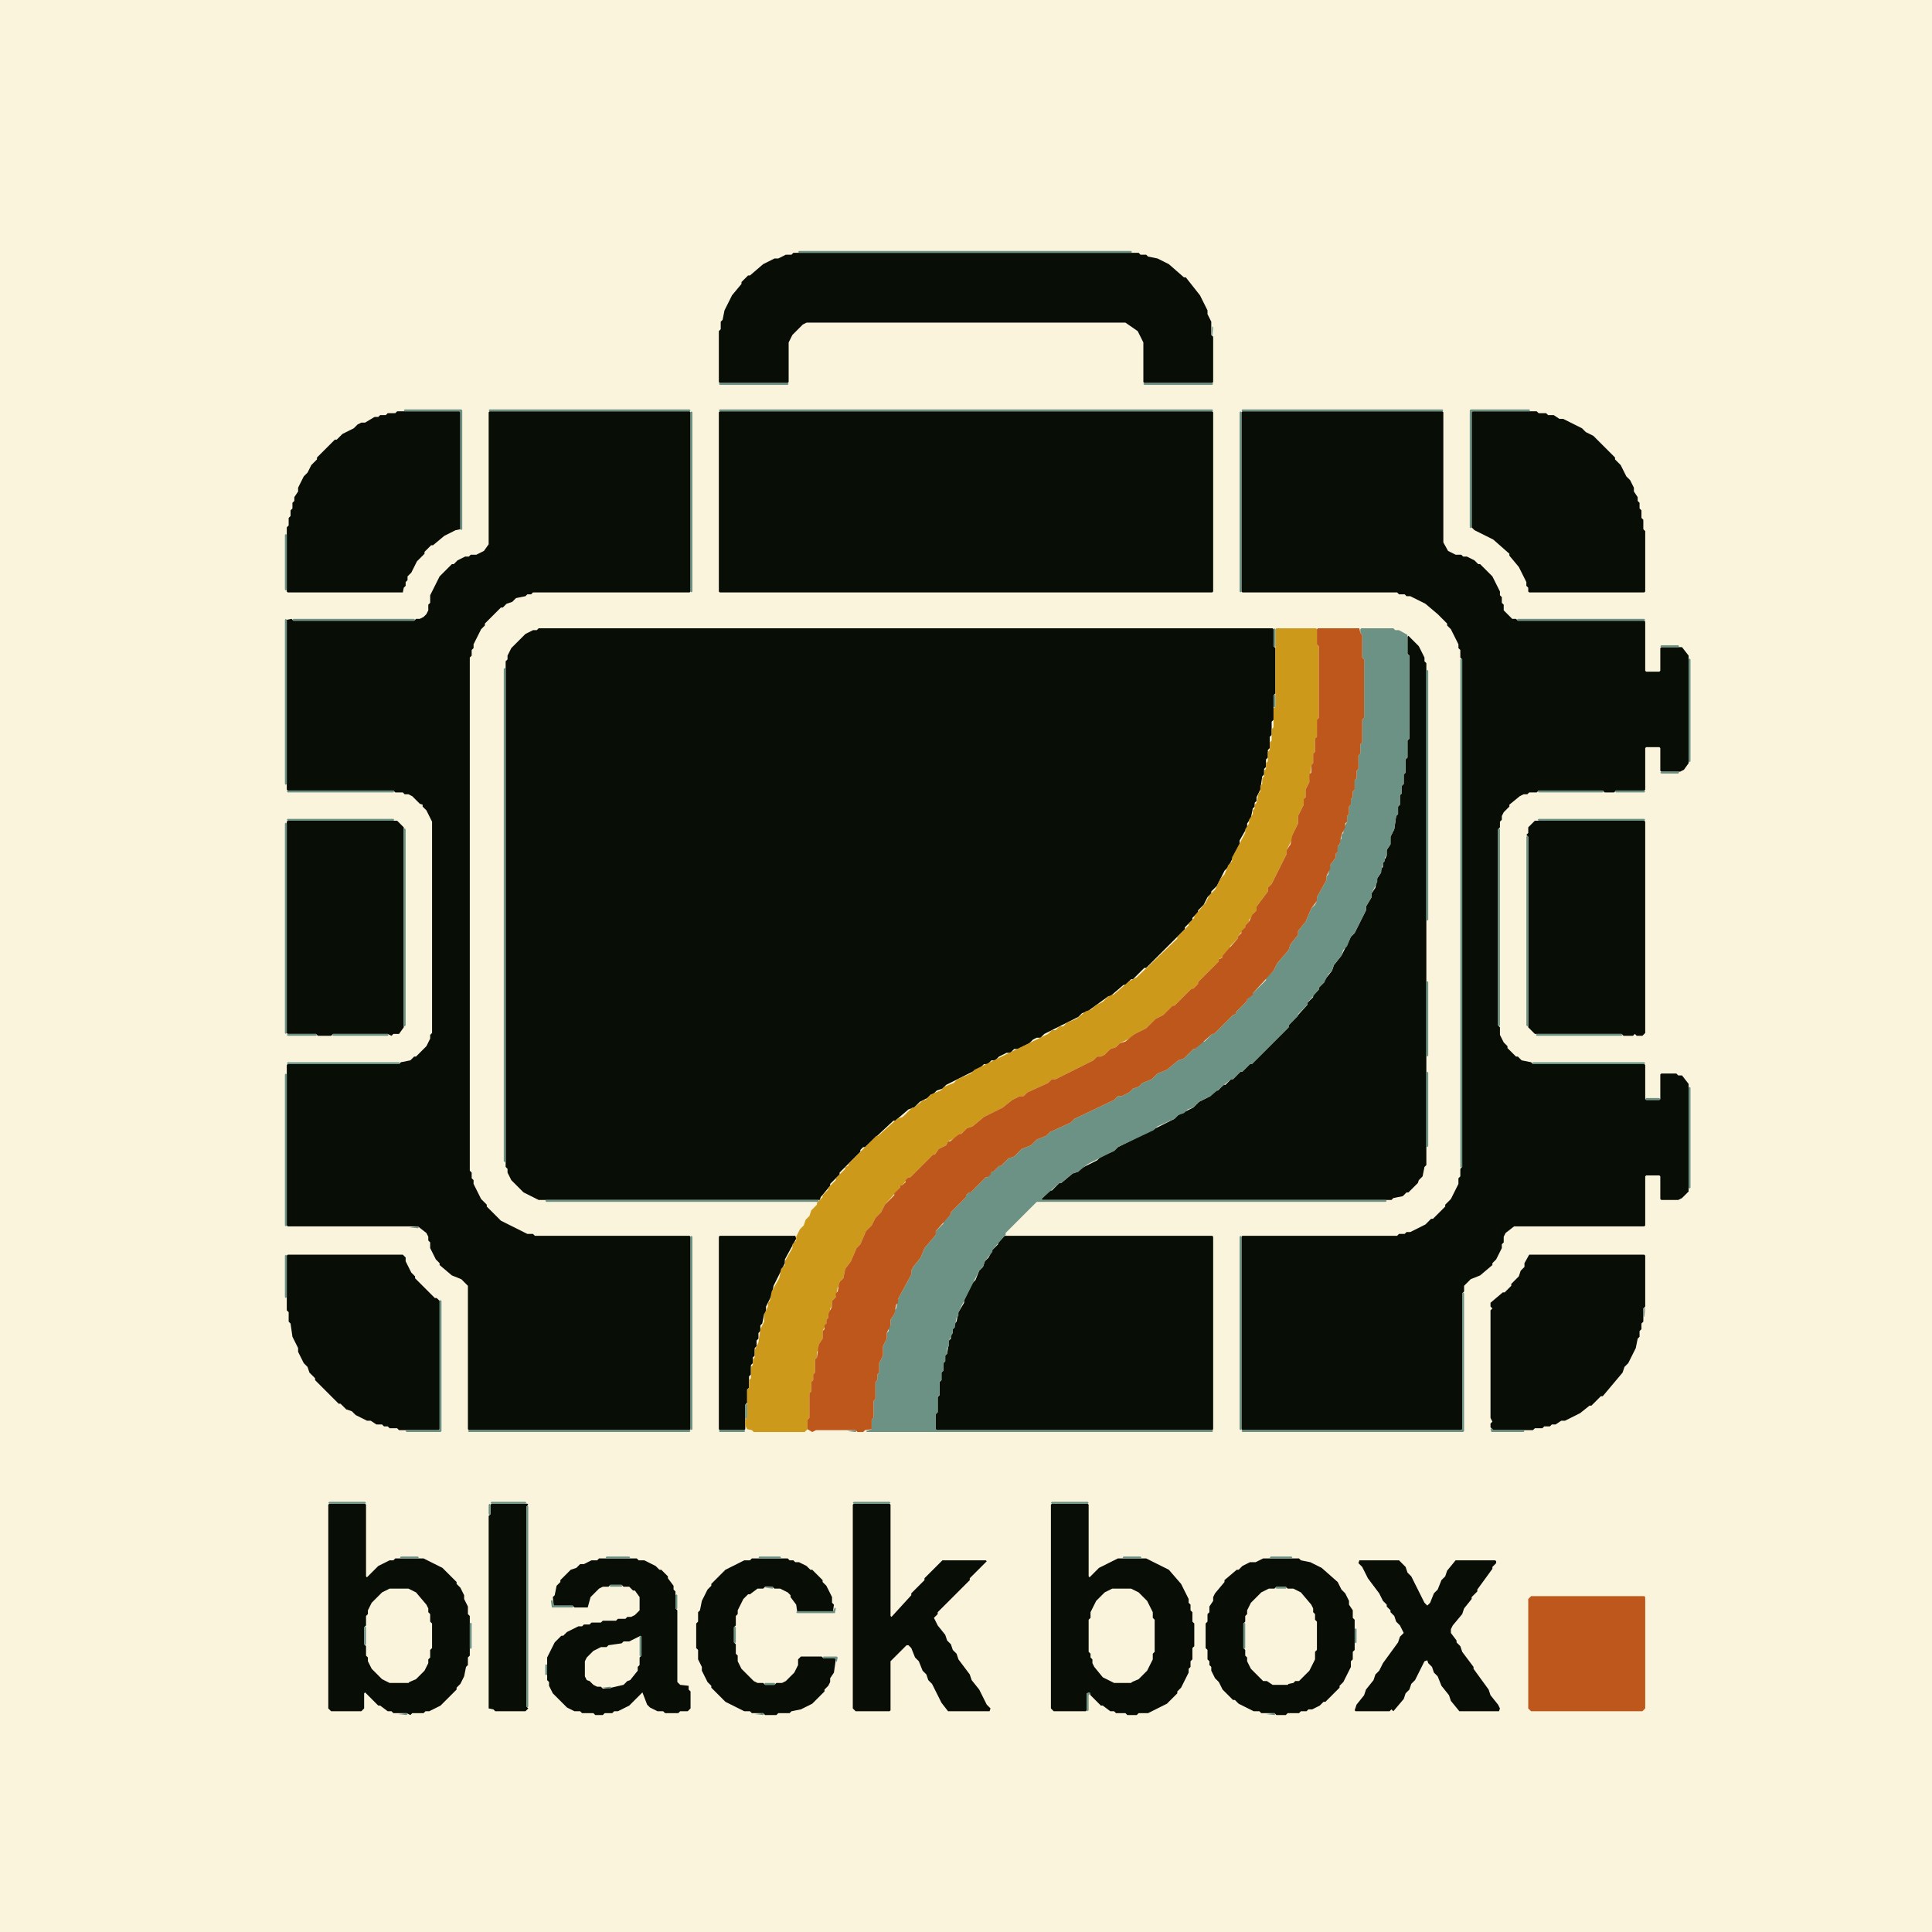
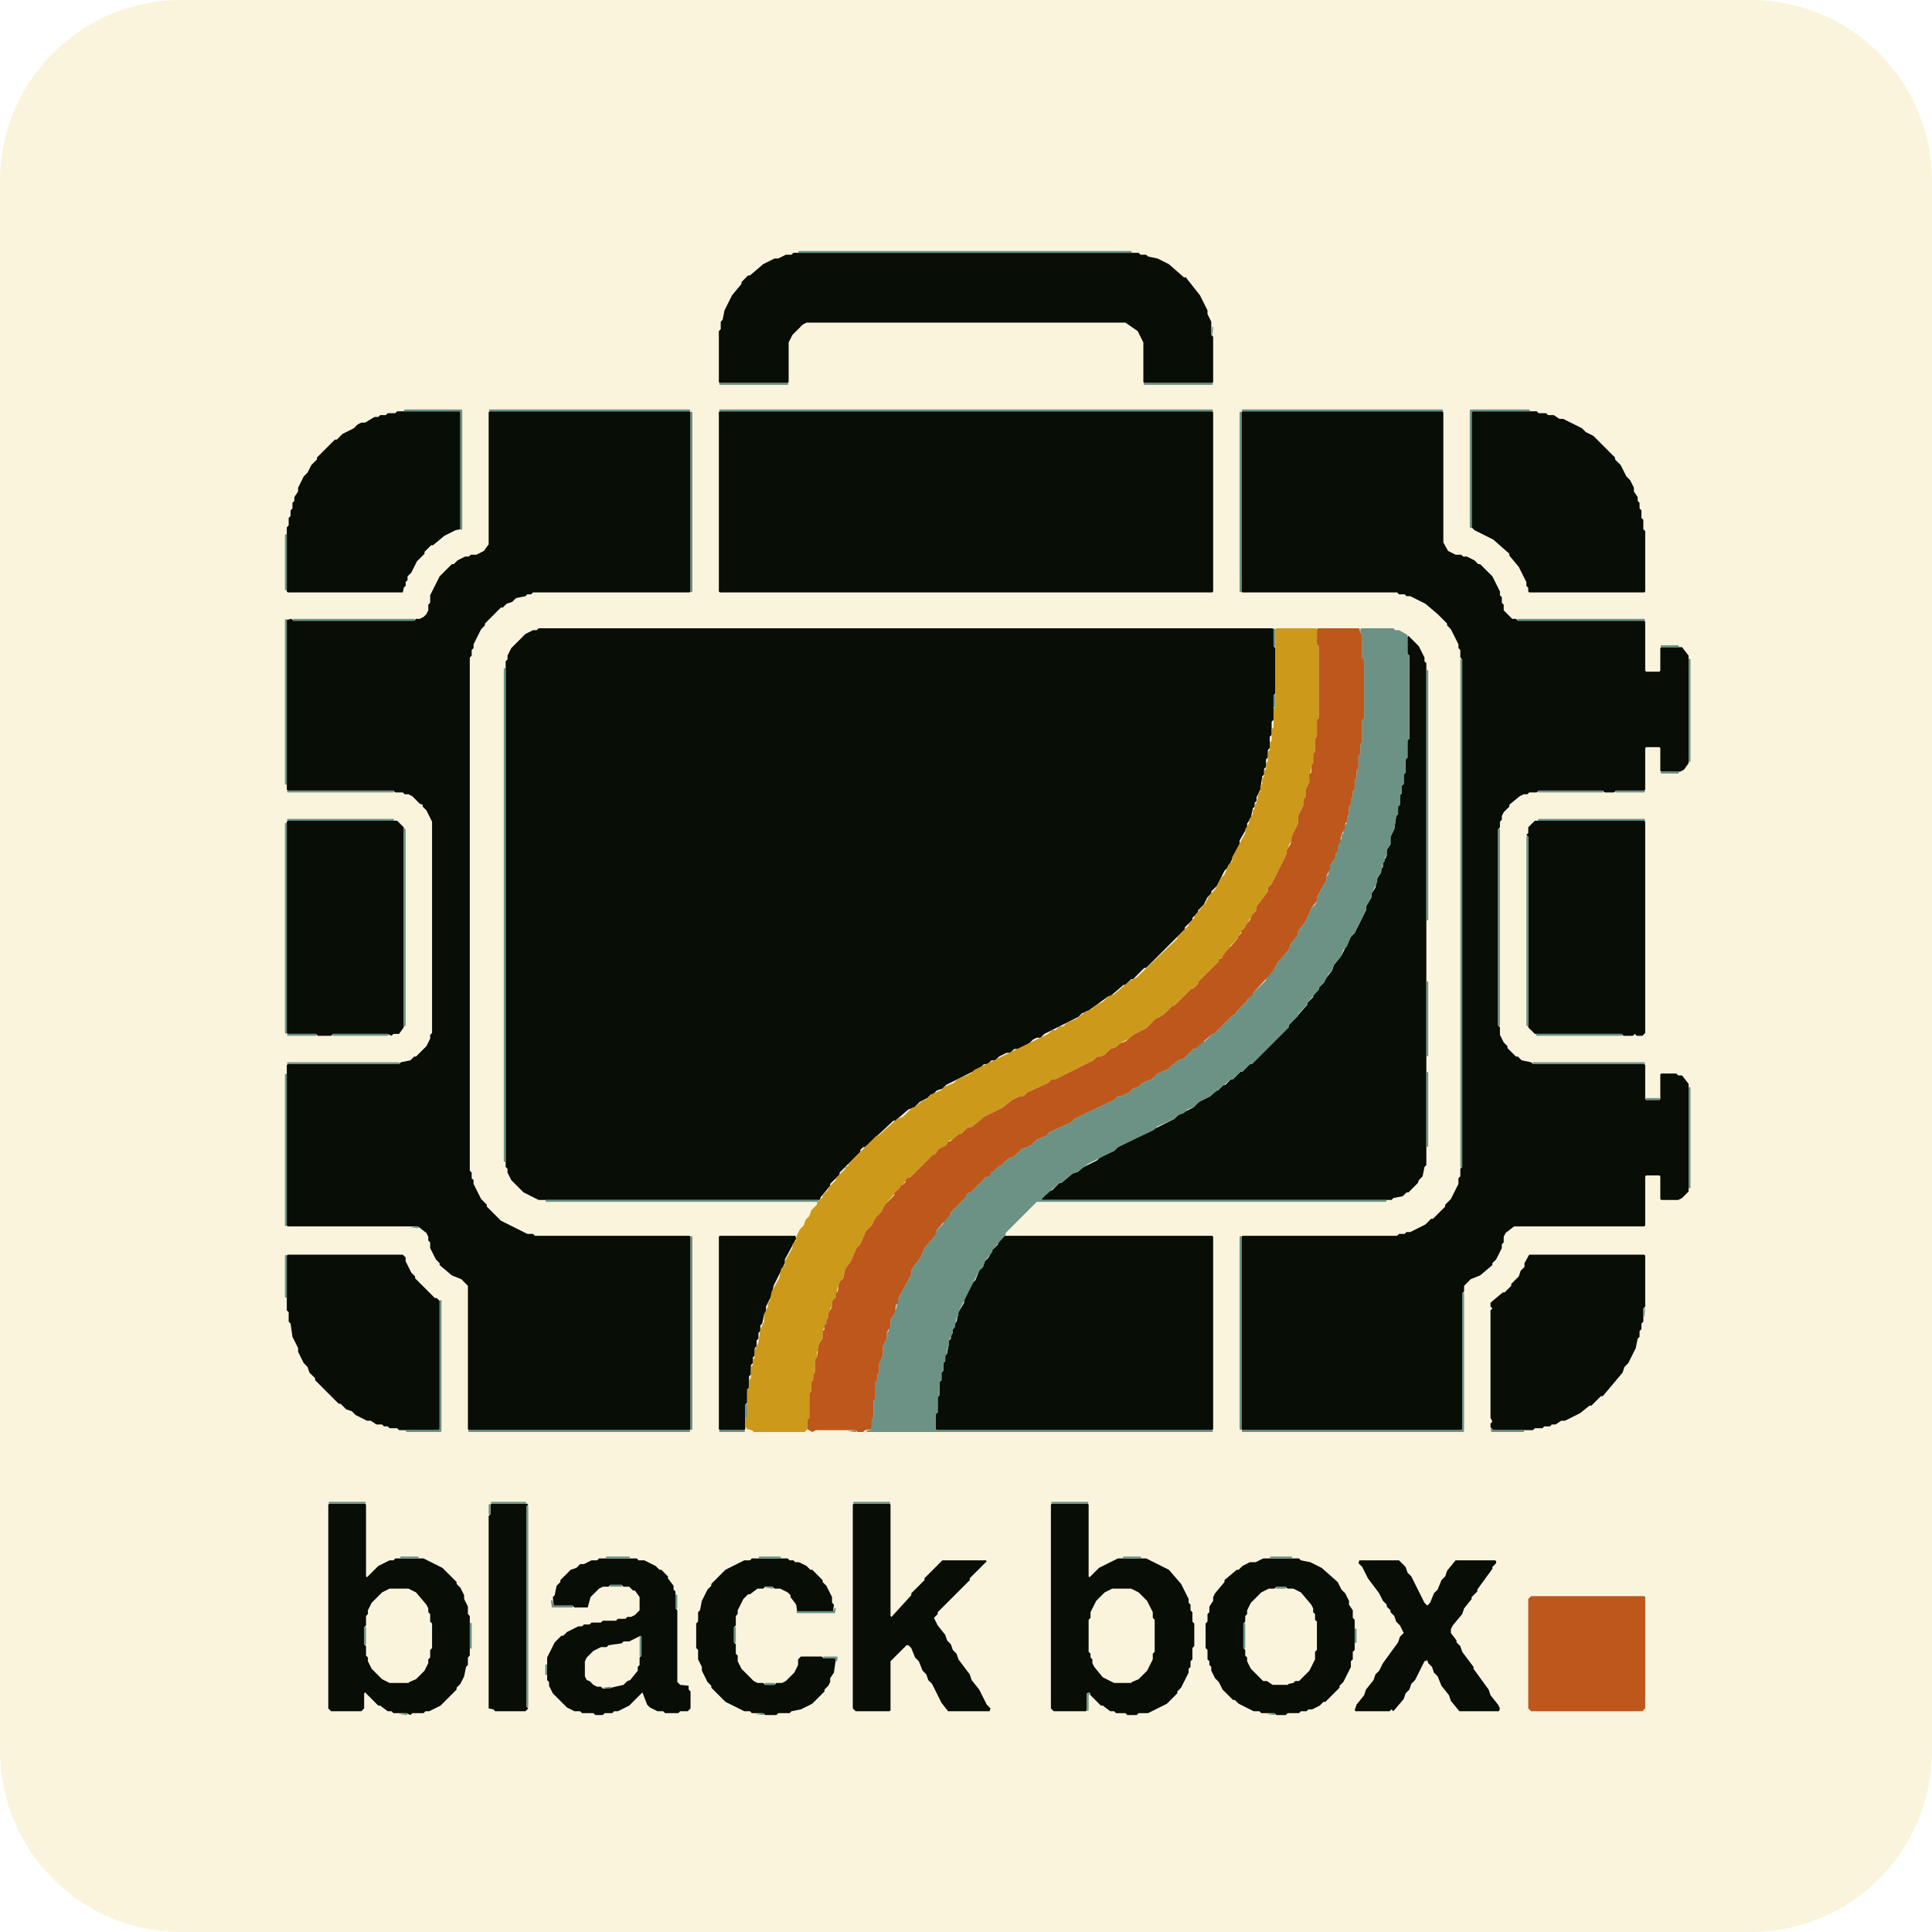
<svg xmlns="http://www.w3.org/2000/svg" width="1024" height="1024" viewBox="0 0 1024 1024">
-   <rect width="100%" height="100%" fill="#faf4dd" />
+   <rect width="100%" height="100%" rx="96" ry="96" fill="#faf4dd" />
  <path fill="#080d06" fill-rule="evenodd" d="M642.5,203 606.5,203 606,202.5 606,181.5 603,175.5 596.5,171 579.5,171 427.5,171 425.5,172 420,177.5 418,181.5 418,202.5 417.5,203 381.5,203 381,202.5 381,175.5 382,174.5 382,170.5 383,169.5 384,164.5 388,156.5 393,150.5 393,149.5 396.5,146 397.5,146 404.5,140 410.5,137 412.5,137 416.5,135 419.5,135 420.5,134 603.5,134 604.5,135 607.5,135 608.5,136 613.5,137 619.5,140 627.5,147 628.5,147 636,156.5 640,164.5 640,166.5 642,170.5 642,177.5 643,178.5 643,202.5ZM213.5,314 152.5,314 152,313.5 152,279.5 153,278.5 153,274.5 154,273.5 154,270.5 155,269.5 155,266.5 156,265.5 156,263.5 158,260.5 158,258.5 161,252.5 163,250.5 165,246.5 168,243.5 168,242.5 177.5,233 178.5,233 181.5,230 187.5,227 189.5,225 191.5,224 193.5,224 198.5,221 200.5,221 201.5,220 204.5,220 205.5,219 209.5,219 210.5,218 243.5,218 244,218.5 244,280.5 241.5,281 235.5,284 229.5,289 228.5,289 225,292.5 225,293.5 221,297.5 218,303.5 216,305.5 216,307.5 215,308.5 215,310.5 214,311.5ZM365.5,758 248.5,758 248,757.5 248,681.5 244.5,678 239.5,676 233,670.5 233,669.5 231,667.5 228,661.5 228,658.5 227,657.5 227,655.5 226,653.5 221.5,650 152.5,650 152,649.5 152,564.5 152.5,564 211.5,564 212.5,563 217.5,562 219.5,560 220.5,560 226,554.5 228,550.5 228,548.5 229,547.5 229,435.5 226,429.5 224,427.5 224,426.5 222.5,426 218.5,422 216.5,421 214.5,421 213.5,420 209.5,420 208.5,419 152.5,419 152,418.5 152,328.5 154.5,328 155.5,329 219.5,329 220.5,328 222.5,328 224.5,327 226,325.5 227,323.5 227,320.5 228,319.5 228,315.5 233,305.5 239.5,299 240.5,299 242.5,297 246.5,295 248.5,295 249.5,294 252.5,294 256.5,292 259,288.5 259,218.5 259.5,218 365.5,218 366,218.5 366,313.5 365.5,314 282.5,314 281.5,315 279.5,315 278.5,316 273.5,317 271.5,319 268.5,320 266.5,322 265.5,322 257,330.5 257,331.5 255,333.5 251,341.5 251,343.5 250,344.5 250,347.5 249,348.5 249,620.5 250,621.5 250,624.5 251,625.5 251,627.5 255,635.5 258,638.5 258,639.5 265.5,647 279.5,654 282.5,654 283.5,655 365.5,655 366,655.5 366,757.5ZM642.5,314 381.5,314 381,313.5 381,218.5 381.5,218 642.5,218 643,218.5 643,313.5ZM774.5,758 658.5,758 658,757.5 658,655.5 658.5,655 740.5,655 741.5,654 744.5,654 745.5,653 747.5,653 755.5,649 758.5,646 759.5,646 766,639.5 766,638.5 769,635.5 773,627.5 773,624.5 774,623.5 774,619.5 775,618.5 775,349.5 774,348.5 774,344.5 773,343.5 773,341.5 769,333.5 767,331.5 767,330.5 762,325.5 755.5,320 747.5,316 745.5,316 744.5,315 741.5,315 740.5,314 658.5,314 658,313.5 658,218.5 658.5,218 764.5,218 765,218.5 765,287.5 767.5,292 771.5,294 774.5,294 775.5,295 777.5,295 781.5,297 783.5,299 784.5,299 791,305.5 795,313.5 795,315.5 796,316.5 796,319.5 797,320.5 797,323.5 801.5,328 803.5,328 804.5,329 871.5,329 872,329.5 872,355.5 872.5,356 879.5,356 880,355.5 880,343.5 880.5,343 891.5,343 895,347.5 895,404.5 892.5,408 890.5,409 880.5,409 880,408.5 880,396.5 879.5,396 872.5,396 872,396.5 872,418.5 871.5,419 856.5,419 855.5,420 850.5,420 849.5,419 815.5,419 814.5,420 810.5,420 809.5,421 807.5,421 805.5,422 800,426.5 800,427.5 797,430.5 796,432.5 796,434.5 795,435.5 795,438.5 794,439.5 794,543.5 795,544.5 795,548.5 797,552.5 799,554.5 799,555.5 803.5,560 804.5,560 806.5,562 811.5,563 812.5,564 871.5,564 872,564.5 872,582.5 872.5,583 879.5,583 880,582.5 880,569.5 880.5,569 888.5,569 889.5,570 891.5,570 895,574.5 895,631.5 891.5,635 889.5,636 880.5,636 880,635.5 880,623.5 879.5,623 872.5,623 872,623.5 872,649.5 871.5,650 802.5,650 798,653.5 797,655.5 797,658.5 796,659.5 796,661.5 793,667.5 791,669.5 791,670.5 784.5,676 779.5,678 776,681.5 776,684.5 775,685.5 775,757.5ZM871.5,314 810.5,314 810,313.5 810,311.5 809,310.5 809,308.5 808,306.5 805,300.5 800,294.5 800,293.5 791.5,286 781.5,281 780,279.5 780,218.5 780.5,218 814.5,218 815.5,219 819.5,219 820.5,220 823.5,220 826.5,222 828.5,222 838.5,227 840.5,229 844.5,231 856,242.5 856,243.5 859,246.5 862,252.5 864,254.5 866,258.5 866,260.5 868,263.5 868,265.5 869,266.5 869,269.5 870,270.5 870,274.5 871,275.5 871,280.5 872,281.5 872,313.5ZM434.5,636 285.5,636 277.5,632 271,625.5 269,621.5 269,619.5 268,618.5 268,463.5 268,350.5 269,349.5 269,347.5 271,343.5 278.5,336 282.5,334 284.5,334 285.5,333 674.5,333 675,333.5 675,342.5 676,343.5 676,367.5 675,368.5 675,381.5 674,382.5 674,389.5 673,390.5 673,396.5 672,397.5 672,401.5 671,402.5 671,406.5 670,407.5 670,410.5 669,411.5 668,418.5 666,422.5 666,424.5 665,425.5 665,427.5 664,428.5 663,433.5 661,436.5 661,438.5 657,445.5 657,447.5 651,459.5 649,461.5 645,469.5 642,472.5 642,473.5 640,475.5 638,479.5 635,482.5 635,483.5 632,486.5 632,487.5 628,491.5 628,492.5 607.5,513 606.5,513 600.5,519 599.5,519 596.5,522 595.5,522 588.5,528 587.5,528 576.5,536 573.5,537 571.5,539 553.5,548 551.5,550 549.5,550 547.5,551 545.5,553 539.5,556 537.5,556 535.5,558 533.5,558 529.5,560 527.5,562 525.5,562 523.5,564 521.5,564 519.5,566 501.5,575 499.5,577 496.5,578 494.5,580 493.5,580 491.5,582 487.5,584 484.5,587 481.5,588 474.5,594 473.5,594 458.5,608 457.5,608 456,609.5 456,610.5 445,621.5 445,622.5 440,627.5 440,628.5 435,634.5ZM737.5,636 552.5,636 552,635.5 556.5,631 557.5,631 561.5,627 562.5,627 568.5,622 571.5,621 573.5,619 581.5,615 583.5,613 590.5,610 592.5,608 622.5,593 624.5,591 632.5,587 635.5,584 641.5,581 644.5,578 645.5,578 648.5,575 649.5,575 652.5,572 653.5,572 657.5,568 658.5,568 662.5,564 663.5,564 683,544.5 683,543.5 693,532.5 693,531.5 696,528.5 696,527.5 699,524.5 699,523.5 702,520.5 702,519.5 706,514.5 707,511.5 711,506.5 716,496.5 718,494.5 724,482.5 724,480.5 727,475.5 727,473.5 729,470.5 730,465.5 732,462.5 732,460.5 733,459.5 733,457.5 735,453.5 735,450.5 737,447.5 737,443.5 739,439.5 740,432.5 741,431.5 741,427.5 742,426.5 742,421.5 743,420.5 743,416.5 744,415.5 744,410.5 745,409.5 745,402.5 746,401.5 746,392.5 747,391.5 747,347.5 746,346.5 746,337.5 746.5,337 752,342.5 755,348.5 755,350.5 756,351.5 756,617.5 755,618.5 754,623.5 752,625.5 751.5,627 746.5,632 745.5,632 743.5,634 738.5,635ZM207.5,549 205.5,548 176.5,548 175.5,549 168.5,549 167.5,548 152.5,548 152,547.5 152,435.5 152.5,435 210.5,435 214,438.5 214,544.5 211.5,548 208.5,548ZM870.5,549 867.5,549 866.5,548 865.5,549 860.5,549 859.5,548 813.5,548 810,544.5 810,443.5 809,442.5 810,441.5 810,438.5 813.5,435 871.5,435 872,435.5 872,547.5ZM394.5,758 381.5,758 381,757.5 381,655.5 381.5,655 421.5,655 422,656.5 416,667.5 416,669.5 410,681.5 409,686.5 406,692.5 406,695.5 405,696.5 404,701.5 403,702.5 403,705.5 402,706.5 402,709.5 401,710.5 401,713.5 400,714.5 400,718.5 399,719.5 399,722.5 398,723.5 398,728.5 397,729.5 397,735.5 396,736.5 396,743.5 395,744.5 395,757.5ZM642.5,758 496.5,758 496,757.5 496,749.5 497,748.5 497,740.5 498,739.5 498,732.5 499,731.5 499,727.5 500,726.5 500,722.5 501,721.5 501,718.5 502,717.5 503,710.5 504,709.5 504,707.5 505,706.5 505,704.5 506,703.5 506,701.5 507,700.5 508,695.5 511,690.5 511,688.5 515,680.5 517,678.5 519,673.5 521,671.5 522,668.5 524,666.5 526,662.5 529,659.5 529,658.5 532.5,655 642.5,655 643,655.5 643,757.5ZM232.5,758 211.5,758 210.5,757 206.5,757 205.5,756 203.5,756 202.5,755 199.5,755 196.5,753 194.5,753 188.5,750 186.5,748 183.5,747 180.5,744 179.5,744 167,731.5 167,730.5 164,727.5 163,724.5 161,722.5 158,716.5 158,714.5 155,708.5 154,701.5 153,700.5 153,695.5 152,694.5 152,665.5 152.5,665 213.5,665 215,666.5 215,668.5 218,674.5 220,676.5 220,677.5 230.5,688 231.5,688 233,689.5 233,757.5ZM812.5,758 791.5,758 790,756.5 790,754.5 791,753.5 790,751.5 790,694.5 791,693.5 790,692.5 790,690.5 796.5,685 797.5,685 801,681.5 801,680.5 805,676.5 806,673.5 808,671.5 808,669.5 810.5,665 871.5,665 872,665.5 872,692.5 871,693.5 871,700.5 870,701.5 870,704.5 869,705.5 869,708.5 868,709.5 867,714.5 863,722.5 861,724.5 860,727.5 849.5,740 848.5,740 843.5,745 842.5,745 837.5,749 829.5,753 827.5,753 824.5,755 822.5,755 821.5,756 818.5,756 817.5,757 813.5,757ZM217.5,909 215.5,908 208.5,908 207.5,907 205.5,907 201.5,904 200.5,904 193.5,897 193,897.5 193,905.5 191.5,907 175.5,907 174,905.5 174,797.5 174.5,797 193.5,797 194,797.5 194,835.5 194.5,836 200.5,830 206.5,827 208.5,827 209.5,826 224.5,826 234.5,831 242,838.5 242,839.5 244,841.5 246,845.5 246,847.5 248,851.5 248,855.5 249,856.5 249,877.5 248,878.5 248,882.5 247,883.5 246,888.5 244,892.5 242,894.5 242,895.5 233.5,904 227.5,907 225.5,907 224.5,908 218.5,908ZM278.5,907 262.5,907 261.5,906 259,905.5 259,803.5 260,802.5 260,797.5 260.5,797 279.5,797 280,797.5 279,798.5 279,904.5 280,905.5ZM524.5,907 502.5,907 499,902.5 494,892.5 492,890.5 491,887.5 489,885.5 487,880.5 485,878.5 483,873.5 481.5,872 480.5,872 472,880.5 472,906.5 471.5,907 453.5,907 452,905.5 452,797.5 452.5,797 471.5,797 472,797.5 472,856.5 472.5,857 483,845.5 483,844.5 490,837.5 490,836.5 499.5,827 522.5,827 523,827.5 514,836.5 514,837.5 497,854.5 497,855.5 495,857.5 497,861.5 501,866.5 502,869.5 504,871.5 505,874.5 507,876.5 508,879.5 514,887.5 515,890.5 519,895.5 523,903.5 525,905.5ZM602.5,909 597.5,909 596.5,908 591.5,908 590.5,907 588.5,907 584.5,904 583.5,904 578,898.5 577.5,897 576,897.5 576,906.5 575.5,907 558.5,907 557,905.5 557,797.5 557.5,797 576.5,797 577,797.5 577,835.5 577.5,836 582.5,831 592.5,826 607.5,826 619.5,832 626,839.5 630,847.5 630,849.5 631,850.5 631,853.5 632,854.5 632,859.5 633,860.5 633,872.5 632,873.5 632,879.5 631,880.5 631,883.5 630,884.5 630,886.5 626,894.5 624,896.5 624,897.5 618.5,903 608.5,908 603.5,908ZM319.5,909 315.5,909 314.5,908 308.5,908 307.5,907 304.5,907 300.5,905 293,897.5 291,893.5 291,891.5 290,890.5 290,878.5 294,870.5 297.5,867 298.5,867 300.5,865 306.5,862 308.5,862 309.5,861 312.5,861 313.5,860 318.5,860 319.5,859 326.5,859 327.5,858 331.5,858 332.5,857 334.5,857 336.5,856 339,853.5 339,846.5 336.5,843 335.5,843 333.5,841 330.5,841 329.5,840 323.5,840 322.5,841 319.5,841 317.5,842 313,846.5 311.5,852 304.5,852 303.5,851 293.5,851 293,846.5 294,845.5 295,840.5 297,838.5 297,837.5 302.5,832 305.5,831 307.5,829 309.5,829 313.5,827 316.5,827 317.5,826 337.5,826 338.5,827 341.5,827 347.5,830 349.5,832 350.5,832 354,835.5 354,836.5 357,840.5 357,842.5 358,843.5 358,852.5 359,853.5 359,891.5 360.5,893 365,893.5 365,895.5 366,896.5 366,905.5 364.5,907 360.5,907 359.5,908 352.5,908 351.5,907 348.5,907 344.5,905 343,903.5 340.5,897 333.5,904 327.5,907 325.5,907 324.5,908 320.5,908ZM411.5,909 405.5,909 404.5,908 398.5,908 397.5,907 394.5,907 384.5,902 377,894.5 377,893.5 375,891.5 372,885.5 372,883.5 370,879.5 370,874.5 369,873.5 369,860.5 370,859.5 370,854.5 371,853.5 372,848.5 375,842.5 377,840.5 377,839.5 384.5,832 394.5,827 397.5,827 398.5,826 417.5,826 418.5,827 420.5,827 421.5,828 423.5,828 427.5,830 429.5,832 430.5,832 436,837.5 436,838.5 438,840.5 441,846.5 441,849.5 442,850.5 441.5,854 422.5,854 422,850.5 419,846.5 419,845.5 417.5,844 413.5,842 410.5,842 409.5,841 405.5,841 404.5,842 401.5,842 397.5,845 396.5,845 394,847.5 391,853.5 391,855.5 390,856.5 390,861.5 389,862.5 389,870.5 390,871.5 390,876.5 391,877.5 391,880.5 393,884.5 399.5,891 401.5,892 404.5,892 405.5,893 410.5,893 411.5,892 414.5,892 416.5,891 421,886.5 423,882.5 423,879.5 424.5,878 435.5,878 436.5,879 442.5,879 443,879.5 442,886.5 440,889.5 440,891.5 439,893.5 437,895.5 437,896.5 430.5,903 424.5,906 419.5,907 418.5,908 412.5,908ZM681.5,909 676.5,909 675.5,908 668.5,908 667.5,907 664.5,907 656.5,903 654.5,901 653.5,901 648,895.5 646,891.5 644,889.5 642,885.5 642,883.5 641,882.5 641,880.5 640,879.5 640,874.5 639,873.5 639,860.5 640,859.5 640,855.5 641,854.5 641,851.5 643,848.5 643,846.5 644,844.5 649,838.5 649,837.5 655.5,832 656.5,832 658.5,830 662.5,828 665.5,828 669.5,826 688.5,826 689.5,827 694.5,828 700.5,831 709,838.5 711,842.5 713,844.5 715,848.5 715,850.5 717,853.5 717,857.5 718,858.5 718,874.5 717,875.5 717,879.5 716,880.5 716,883.5 712,891.5 710,893.5 710,894.5 702.5,902 701.5,902 699.5,904 695.5,906 693.5,906 692.5,907 689.5,907 688.5,908 682.5,908ZM794.5,907 773.5,907 769,901.5 768,898.5 764,893.5 762,888.5 760,886.5 759,883.5 757,881.5 756.5,880 755,880.5 750,890.5 748,892.5 747,895.5 745,897.5 744,900.5 738.5,907 737.5,906 736.5,907 718.5,907 718,906.5 719,903.5 723,898.5 724,895.5 728,890.5 729,887.5 731,885.5 733,881.5 741,870.5 742,867.5 744,865.5 742,861.5 740,859.5 739,856.5 737,854.5 737,853.5 735,851.5 735,850.5 733,848.5 731,844.5 725,836.5 722,830.5 720,828.5 720.5,827 741.5,827 745,830.5 746,833.5 748,835.5 755,849.5 756.5,851 758,849.5 760,844.5 762,842.5 764,837.5 766,835.5 767,832.5 771.5,827 792.5,827 793,827.5 793,828.5 791,830.5 791,831.5 783,842.5 783,843.5 780,846.5 780,847.5 776,852.5 775,855.5 770,861.5 769,863.5 769,865.5 772,869.5 772,870.5 774,872.5 775,875.5 781,883.5 781,884.5 789,895.5 790,898.5 794,903.5 795,905.5ZM683,892.5 685.5,892 686.5,891 688.5,891 694,885.5 697,879.5 697,875.5 698,874.5 698,859.5 697,858.5 697,855.5 696,854.5 696,852.5 695,850.5 689.5,844 685.5,842 682.5,842 681.5,841 676.5,841 675.5,842 672.5,842 668.5,844 663,849.5 661,853.5 661,855.5 660,856.5 660,859.5 659,860.5 659,873.5 660,874.5 660,877.5 661,878.5 661,880.5 663,884.5 669.5,891 671.5,891 674.5,893 682.5,893ZM217,891.5 220.5,890 225,885.5 227,881.5 227,879.5 228,878.5 228,874.5 229,873.5 229,860.5 228,859.5 228,855.5 227,854.5 227,852.5 226,850.5 220.5,844 216.5,842 206.5,842 202.5,844 199.5,847 197,849.5 195,853.5 195,855.5 194,856.5 194,861.5 193,862.5 193,871.5 194,872.5 194,877.5 195,878.5 195,880.5 197,884.5 202.5,890 206.5,892 216.5,892ZM600,891.5 603.5,890 608,885.5 611,879.5 611,876.5 612,875.5 612,858.5 611,857.5 611,854.5 608,848.5 603.5,844 599.5,842 589.5,842 585.5,844 581,848.5 578,854.5 578,857.5 577,858.5 577,875.5 578,876.5 578,878.5 579,879.5 579,881.5 580,883.5 584.5,889 590.5,892 599.5,892ZM324,894.5 330.5,893 332.5,891 334,890.5 338,885.5 338,883.5 339,882.5 339,878.5 340,877.5 340,867.5 339.5,867 333.5,870 330.5,870 329.5,871 322.5,872 321.5,873 318.5,873 314.5,875 311,878.5 310,880.5 310,888.5 311,890.5 312.5,891 314.5,893 316.5,894 318.5,894 319.5,895Z" />
  <path fill="#cc991b" fill-rule="evenodd" d="M426.5,759 399.5,759 398.5,758 396,757.5 395,755.5 395,752.5 396,751.5 396,736.5 397,735.5 397,731.5 398,730.5 398,724.5 399,723.5 399,720.5 400,719.5 400,715.5 402,711.5 403,704.5 405,700.5 405,696.5 407,692.5 407,690.5 408,689.5 409,684.5 413,677.5 414,672.5 416,670.5 416,668.5 420,661.5 420,659.5 422,657.5 422,655.5 424,651.5 426,649.5 427,646.5 429,644.5 430,641.5 433,638.5 433,637.5 436,634.5 436,633.5 439,630.5 439,629.5 443,625.5 443,624.5 448,619.5 448,618.5 449.5,618 450,616.5 464.5,602 465.5,602 475.5,593 478.5,592 483.5,587 484.5,587 489.5,583 490.5,583 493.5,580 498.5,578 500.5,576 505.5,574 507.5,572 514.5,569 516.5,567 555.5,548 557.5,546 559.5,546 561.5,544 563.5,544 565.5,542 570.5,540 575.5,536 578.5,535 580.5,533 584.5,531 587.5,528 590.5,527 598.5,520 602.5,518 624,497.5 624,496.5 630,490.5 630,489.5 633,486.5 633,485.5 639,478.5 641,474.5 644,471.5 647,465.5 649,463.5 651,458.5 653,456.5 653,454.5 660,441.5 660,439.5 662,436.5 662,434.5 664,431.5 664,429.5 665,428.5 665,426.5 666,425.5 667,420.5 668,419.5 668,416.5 669,415.5 669,412.5 670,411.5 670,408.5 671,407.5 671,404.5 672,403.5 672,398.5 673,397.5 673,393.5 674,392.5 674,386.5 675,385.5 675,375.5 676,374.5 676,333.5 676.5,333 697.5,333 698,333.5 698,341.5 699,342.5 699,380.5 698,381.5 698,390.5 697,391.5 697,398.5 696,399.5 696,404.5 695,405.5 694,414.5 692,418.5 692,422.5 691,423.5 691,426.5 688,432.5 688,436.5 685,442.5 685,444.5 682,450.5 682,452.5 674,468.5 672,470.5 672,472.5 666,480.5 666,482.5 664,484.5 664,485.5 662,487.5 662,488.5 660,490.5 660,491.5 656,496.5 656,497.5 652,501.5 652,502.5 648,506.5 648,507.5 646.5,508 646,509.5 635,520.5 635,521.5 632.5,524 631.5,524 622.5,533 621.5,533 616.5,538 612.5,540 607.5,545 601.5,548 599.5,550 593.5,553 591.5,555 588.5,556 585.5,559 583.5,560 581.5,560 579.5,562 559.5,572 557.5,572 555.5,574 544.5,579 542.5,581 540.5,581 536.5,583 531.5,587 521.5,592 515.5,597 512.5,598 509.5,601 508.5,601 506.5,603 502.5,605 501.5,607 497.5,609 495.5,612 494.5,612 482.5,624 481.5,624 478.5,628 477,628.5 477,629.5 469,638.5 467,642.5 464,645.5 462,649.5 459,652.5 456,659.5 454,661.5 451,668.5 448,672.5 447,677.5 445,679.5 445,681.5 444,682.5 443,687.5 441,689.5 441,692.5 440,693.5 440,695.5 439,696.5 439,698.5 438,699.5 438,701.5 436,705.5 436,709.5 434,712.5 434,715.5 433,716.5 433,719.5 432,720.5 432,727.5 431,728.5 431,731.5 430,732.5 430,737.5 429,738.5 429,751.5 428,752.5 428,757.5Z" />
  <path fill="#6c9286" fill-rule="evenodd" d="M599.5,134 423.5,134 423,133.5 423.5,133 599.5,133 600,133.5ZM642.5,178 642,177.5 642.5,173 643,173.5ZM417.5,204 381.5,204 381,203.5 381.5,203 417.5,203 418,203.5ZM642.5,204 606.5,204 606,203.5 606.5,203 642.5,203 643,203.5ZM244.5,281 244,280.5 244,218.5 243.5,218 214.5,218 214,217.5 214.5,217 244.5,217 245,217.5 245,280.5ZM365.5,218 259.5,218 259,217.5 259.5,217 365.5,217 366,217.5ZM642.5,218 381.5,218 381,217.5 381.5,217 642.5,217 643,217.5ZM764.5,218 658.5,218 658,217.5 658.5,217 764.5,217 765,217.5ZM779.5,280 779,279.5 779,217.5 779.5,217 810.5,217 811,217.5 810.5,218 780.5,218 780,218.5 780,279.5ZM366.5,314 366,313.5 366,218.5 366.5,218 367,218.5 367,313.5ZM657.5,314 657,313.5 657,218.5 657.5,218 658,218.5 658,313.5ZM151.5,313 151,312.5 151,283.5 151.5,283 152,283.5 152,312.5ZM151.5,416 151,415.5 151,328.5 151.5,328 152,328.5 152,415.5ZM219.5,329 155.5,329 155,328.5 155.5,328 219.5,328 220,328.5ZM871.5,329 804.5,329 804,328.5 804.5,328 871.5,328 872,328.5ZM675.5,343 675,342.5 675,333.5 675.5,333 676,333.5 676,342.5ZM642.5,759 459.5,759 459,758.5 462,757.5 462,752.5 463,751.5 463,742.5 464,741.5 464,732.5 465,731.5 465,728.5 466,727.5 466,722.5 468,718.5 468,713.5 470,709.5 470,706.5 471,705.5 471,703.5 472,702.5 472,699.5 474,696.5 474,694.5 475,693.5 476,688.5 483,675.5 483,673.5 484,671.5 488,666.5 490,661.5 496,654.5 496,652.5 500,648.5 500,647.5 504,643.5 504,642.5 512,634.5 512,633.5 513.5,632 514.5,632 522.5,624 523.5,624 525.5,621 526.5,621 529.5,618 530.5,618 534.5,614 537.5,613 541.5,609 546.5,607 549.5,604 554.5,602 556.5,600 567.5,595 569.5,593 590.5,583 592.5,581 594.5,581 598.5,579 600.5,577 603.5,576 605.5,574 610.5,572 613.5,569 618.5,567 624.5,562 627.5,561 632.5,556 633.5,556 637.5,552 638.5,552 642.5,548 643.5,548 653.5,538 655,537.5 655,536.5 661,530.5 661,529.5 662.5,528 663.5,528 664,526.5 671,519.5 671,518.5 675,514.5 677,510.5 683,503.5 684,500.5 688,495.5 688,493.5 692,488.5 695,481.5 697,479.5 698,477.5 698,475.5 703,466.5 703,464.5 704,463.5 705,458.5 708,454.5 708,452.5 709,451.5 709,448.5 710,447.5 710,445.5 711,444.5 711,442.5 712,441.5 712,439.5 714,435.5 714,432.5 715,431.5 715,427.5 716,426.5 716,423.5 717,422.5 717,419.5 718,418.5 718,413.5 719,412.5 719,408.5 720,407.5 720,400.5 721,399.5 721,394.5 722,393.5 722,381.5 723,380.5 723,349.5 722,348.5 722,336.5 721,335.5 721,333.5 721.5,333 738.5,333 739.5,334 741.5,334 746,336.5 746,346.5 747,347.5 747,391.5 746,392.5 746,401.5 745,402.5 745,409.5 744,410.5 744,415.5 743,416.5 743,420.5 742,421.5 742,426.5 741,427.5 741,431.5 740,432.5 739,439.5 737,443.5 737,447.5 735,450.5 735,453.5 734,454.5 734,456.5 733,457.5 732,462.5 730,465.5 730,467.5 727,473.5 727,475.5 724,480.5 724,482.5 718,494.5 716,496.5 714,501.5 712,503.5 711,506.5 707,511.5 706,514.5 704,516.5 702,520.5 699,523.5 699,524.5 693,531.5 693,532.5 688,537.5 688,538.5 683,543.5 683,544.5 663.5,564 662.5,564 658.5,568 657.5,568 653.5,572 652.5,572 641.5,581 635.5,584 632.5,587 629.5,588 627.5,590 624.5,591 622.5,593 613.5,597 611.5,599 592.5,608 590.5,610 576.5,617 571.5,621 568.5,622 562.5,627 561.5,627 552,635.5 552.5,636 734.5,636 735,636.5 734.5,637 549.5,637 533,653.5 533,654.5 526,662.5 526,663.5 522,668.5 521,671.5 519,673.5 508,695.5 508,697.5 507,698.5 506,703.5 505,704.5 505,706.5 503,710.5 503,713.5 502,714.5 502,717.5 501,718.5 501,721.5 500,722.5 500,726.5 499,727.5 499,731.5 498,732.5 498,739.5 497,740.5 497,748.5 496,749.5 496,757.5 496.5,758 642.5,758 643,758.5ZM889.5,343 880.5,343 880,342.5 880.5,342 889.5,342 890,342.5ZM774.5,619 774,618.5 774,349.5 774.5,349 775,349.5 775,618.5ZM895.5,404 895,403.5 895,349.5 895.5,349 896,349.5 896,403.5ZM267.5,616 267,615.5 267,463.5 267,354.5 267.5,354 268,354.5 268,615.5ZM756.5,488 756,487.5 756,355.5 756.5,355 757,355.5 757,487.5ZM675.5,375 675,374.5 675,368.5 675.5,368 676,368.5 676,374.5ZM889.5,410 880.5,410 880,409.5 880.5,409 889.5,409 890,409.5ZM208.5,420 152.5,420 152,419.5 152.5,419 208.5,419 209,419.5ZM849.5,420 815.5,420 815,419.5 815.5,419 849.5,419 850,419.5ZM871.5,420 856.5,420 856,419.5 856.5,419 871.5,419 872,419.5ZM208.5,435 152.5,435 152,434.5 152.5,434 208.5,434 209,434.5ZM871.5,435 815.5,435 815,434.5 815.5,434 871.5,434 872,434.5ZM151.5,548 151,547.5 151,436.5 151.5,436 152,436.5 152,547.5ZM214.5,544 214,543.5 214,439.5 214.5,439 215,439.5 215,543.5ZM794.5,544 794,543.5 794,439.5 794.5,439 795,439.5 795,543.5ZM809.5,544 809,543.5 809,443.5 809.5,443 810,443.5 810,543.5ZM756.5,560 756,559.5 756,520.5 756.5,520 757,520.5 757,559.5ZM167.5,549 152.5,549 152,548.5 152.5,548 167.5,548 168,548.5ZM205.5,549 176.5,549 176,548.5 176.5,548 205.5,548 206,548.5ZM859.5,549 814.5,549 814,548.5 814.5,548 859.5,548 860,548.5ZM211.5,564 152.5,564 152,563.5 152.5,563 211.5,563 212,563.5ZM871.5,564 812.5,564 812,563.5 812.5,563 871.5,563 872,563.5ZM756.5,608 756,607.5 756,568.5 756.5,568 757,568.5 757,607.5ZM151.5,650 151,649.5 151,569.5 151.5,569 152,569.5 152,649.5ZM895.5,630 895,629.5 895,576.5 895.5,576 896,576.5 896,629.5ZM879.5,583 872.5,583 872,582.5 872.5,582 879.5,582 880,582.5ZM433.5,637 289.5,637 289,636.5 289.5,636 433.5,636 434,636.5ZM221.5,651 217,650.5 221.5,650 222,650.5ZM366.5,758 366,757.5 366,655.5 366.5,655 367,655.5 367,757.5ZM657.5,758 657,757.5 657,655.5 657.5,655 658,655.5 658,757.5ZM151.5,688 151,687.5 151,665.5 151.5,665 152,665.5 152,687.5ZM775.5,759 658.5,759 658,758.5 658.5,758 774.5,758 775,757.5 775,685.5 775.5,685 776,685.5 776,758.5ZM233.5,759 215.5,759 215,758.5 215.5,758 232.5,758 233,757.5 233,689.5 233.5,689 234,689.5 234,758.5ZM871.5,698 871,697.5 871.5,693 872,693.5ZM395.5,752 395,751.5 395,744.5 395.5,744 396,744.5 396,751.5ZM807.5,759 790.5,759 790,757.5 790.5,757 791.5,758 807.5,758 808,758.5ZM365.5,759 248.5,759 248,758.5 248.5,758 365.5,758 366,758.5ZM394.5,759 381.5,759 381,758.5 381.5,758 394.5,758 395,758.5ZM453.5,759 449,758.5 453.5,758 454,758.5ZM193.5,797 174.5,797 174,796.5 174.5,796 193.5,796 194,796.5ZM278.5,797 260.5,797 260,796.5 260.5,796 278.5,796 279,796.5ZM471.5,797 452.5,797 452,796.5 452.5,796 471.5,796 472,796.5ZM576.5,797 557.5,797 557,796.5 557.5,796 576.5,796 577,796.5ZM259.5,803 259,802.5 259,797.5 259.5,797 260,797.5 260,802.5ZM279.5,905 279,904.5 279,798.5 279.5,798 280,798.5 280,904.5ZM221.5,826 212.5,826 212,825.5 212.5,825 221.5,825 222,825.5ZM333.5,826 321.5,826 321,825.5 321.5,825 333.5,825 334,825.5ZM413.5,826 402.5,826 402,825.5 402.5,825 413.5,825 414,825.5ZM604.5,826 595.5,826 595,825.5 595.5,825 604.5,825 605,825.5ZM684.5,826 673.5,826 673,825.5 673.5,825 684.5,825 685,825.5ZM329.5,841 323.5,841 323,840.5 323.5,840 329.5,840 330,840.5ZM409.5,842 405,841.5 409.5,841 410,841.5ZM681.5,842 676.5,842 676,841.5 676.5,841 681.5,841 682,841.5ZM358.5,853 358,852.5 358,845.5 358.5,845 359,845.5 359,852.5ZM303.5,852 292.5,852 292,848.5 292.5,848 293,848.5 293.5,851 303.5,851 304,851.5ZM442.5,855 422.5,855 422,854.5 422.5,854 441.5,854 442.5,852 443,852.5ZM249.5,874 249,873.5 249,860.5 249.5,860 250,860.5 250,873.5ZM659.5,874 659,873.5 659,860.5 659.5,860 660,860.5 660,873.5ZM193.5,872 193,871.5 193,862.5 193.5,862 194,862.5 194,871.5ZM389.5,871 389,870.5 389,862.5 389.5,862 390,862.5 390,870.5ZM718.5,871 718,870.5 718,863.5 718.5,863 719,863.5 719,870.5ZM339.5,878 339,877.5 339,867.5 339.5,867 340,867.5 340,877.5ZM443.5,881 442.5,879 436.5,879 436,878.5 436.5,878 443.5,878 444,878.5ZM289.5,888 289,887.5 289,882.5 289.5,882 290,882.5 290,887.5ZM410.5,893 405.5,893 405,892.5 405.5,892 410.5,892 411,892.5ZM323.5,895 319,894.5 323.5,894 324,894.5ZM576.5,907 576,906.5 576,897.5 577.5,897 578,897.5 577,898.5 577,906.5ZM215.5,909 211,908.5 215.5,908 216,908.5ZM404.5,909 400,908.5 404.5,908 405,908.5ZM675.5,909 671,908.5 675.5,908 676,908.5Z" />
  <path fill="#be571c" fill-rule="evenodd" d="M457.5,759 454.5,759 453.5,758 432.5,758 430.5,759 428,757.5 428,752.5 429,751.5 429,738.5 430,737.5 430,732.5 431,731.5 431,728.5 432,727.5 432,720.5 433,719.5 434,712.5 436,709.5 436,705.5 437,704.5 437,702.5 438,701.5 438,699.5 439,698.5 439,696.5 441,692.5 441,689.5 443,687.5 443,685.5 444,684.5 445,679.5 447,677.5 448,672.5 451,668.5 454,661.5 456,659.5 459,652.5 462,649.5 464,645.5 467,642.5 469,638.5 474,633.5 474,632.5 477,629.5 477,628.5 478.5,628 480,626.5 480,625.5 481.5,624 482.5,624 494.5,612 495.5,612 497.5,609 501.5,607 502.5,605 503.5,605 508.5,601 509.5,601 512.5,598 515.5,597 521.5,592 531.5,587 536.5,583 540.5,581 542.5,581 544.5,579 555.5,574 557.5,572 559.5,572 579.5,562 581.5,560 583.5,560 585.5,559 588.5,556 591.5,555 593.5,553 596.5,552 601.5,548 607.5,545 612.5,540 616.5,538 621.5,533 622.5,533 631.5,524 632.5,524 635,521.5 635,520.5 646,509.5 646,508.5 648,507.5 648,506.5 656,497.5 656,496.5 658,494.5 658,493.5 660,491.5 660,490.5 662,488.5 664,484.5 666,482.5 666,480.5 672,472.5 672,470.5 674,468.5 682,452.5 682,450.5 684,447.5 685,442.5 688,436.5 688,432.5 691,426.5 691,423.5 692,422.5 692,418.5 694,414.5 694,410.5 695,409.5 695,405.5 696,404.5 696,399.5 697,398.5 697,391.5 698,390.5 698,381.5 699,380.5 699,342.5 698,341.5 698,333.5 698.5,333 720.5,333 721,335.5 722,336.5 722,348.5 723,349.5 723,380.5 722,381.5 722,393.5 721,394.5 721,399.5 720,400.5 720,407.5 719,408.5 719,412.5 718,413.5 718,418.5 717,419.5 717,422.5 716,423.5 716,426.5 715,427.5 715,431.5 714,432.5 714,435.5 713,436.5 713,438.5 711,442.5 710,447.5 709,448.5 709,451.5 708,452.5 708,454.5 705,458.5 705,460.5 703,464.5 703,466.5 698,475.5 698,477.5 695,481.5 692,488.5 688,493.5 688,495.5 684,500.5 683,503.5 677,510.5 675,514.5 664,526.5 664,527.5 661,529.5 661,530.5 655,536.5 655,537.5 653.5,538 643.5,548 642.5,548 633.5,556 632.5,556 627.5,561 624.5,562 618.5,567 613.5,569 610.5,572 605.5,574 603.5,576 600.5,577 598.5,579 594.5,581 592.5,581 590.5,583 569.5,593 567.5,595 556.5,600 554.5,602 549.5,604 546.5,607 541.5,609 537.5,613 534.5,614 530.5,618 529.5,618 526.5,621 525.5,621 525,622.5 523.5,624 522.5,624 514.5,632 513.5,632 512,633.5 512,634.5 504,642.5 504,643.5 496,652.5 496,654.5 490,661.5 488,666.5 484,671.5 483,673.5 483,675.5 476,688.5 476,690.5 475,691.5 474,696.5 472,699.5 472,702.5 470,706.5 470,709.5 468,713.5 468,718.5 466,722.5 466,727.5 465,728.5 465,731.5 464,732.5 464,741.5 463,742.5 463,751.5 462,752.5 462,757.5 458.5,758ZM870.5,907 811.5,907 810,905.5 810,847.5 811.5,846 871.5,846 872,846.5 872,905.5Z" />
</svg>
